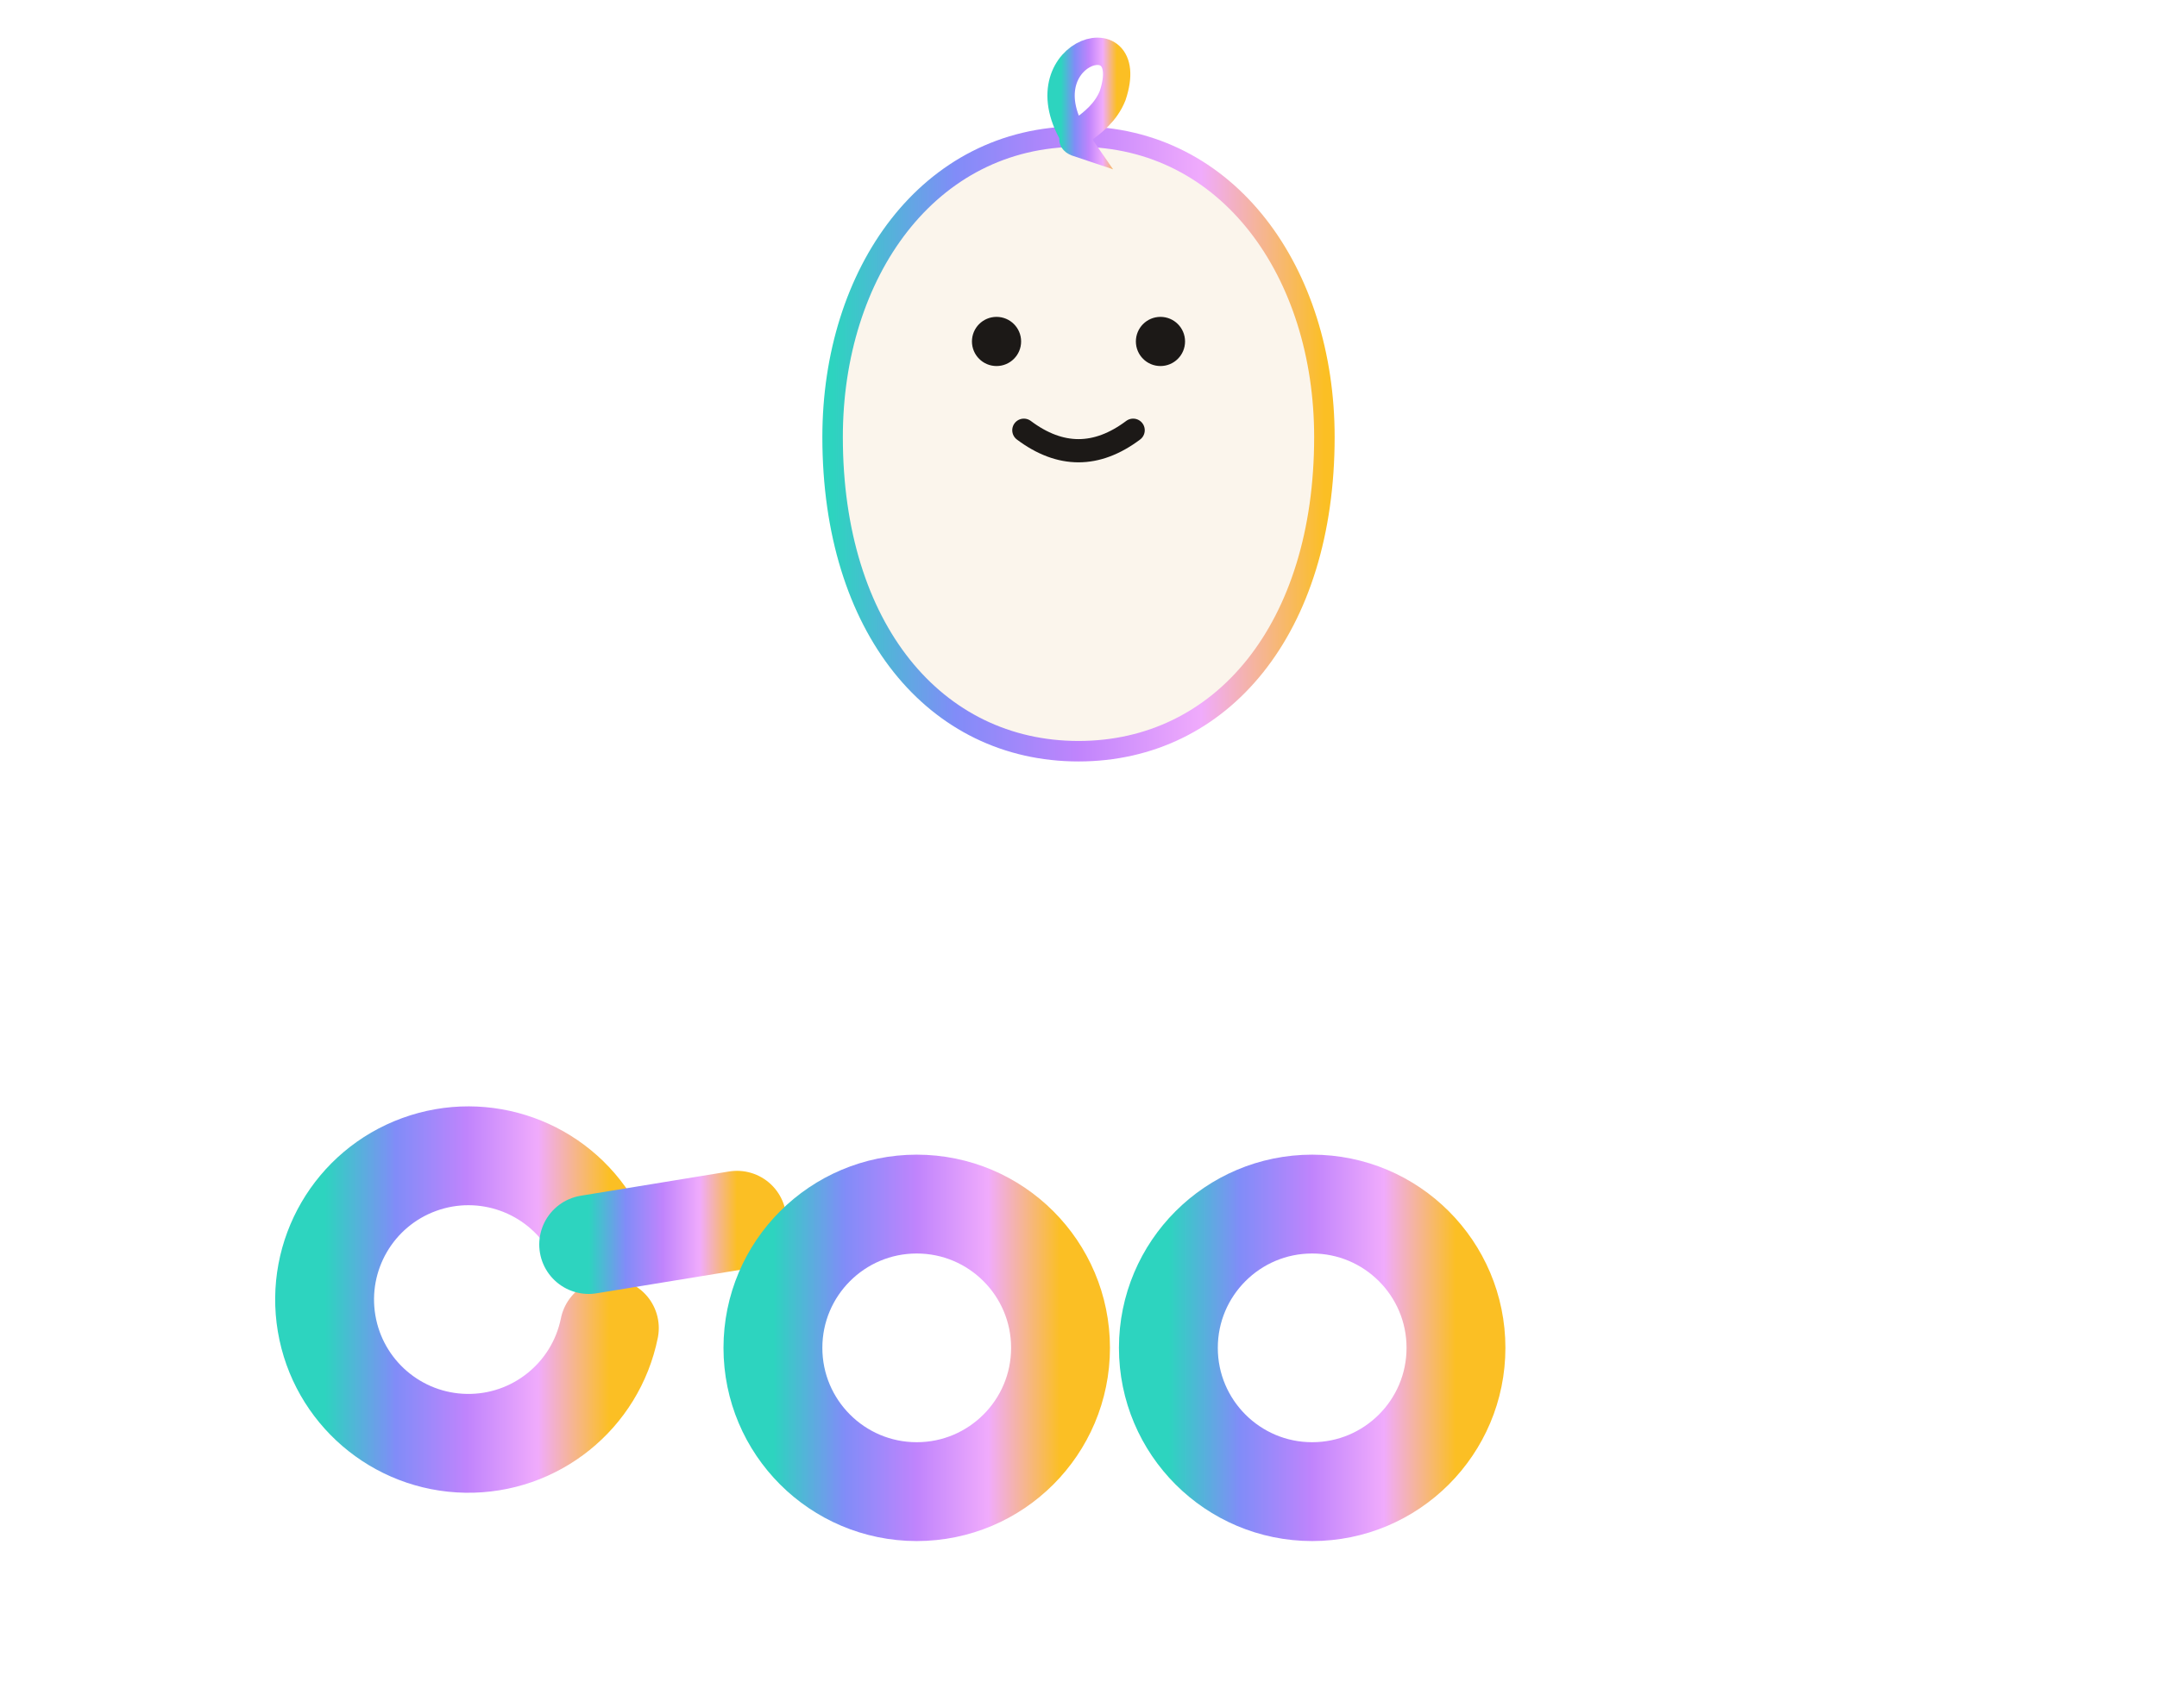
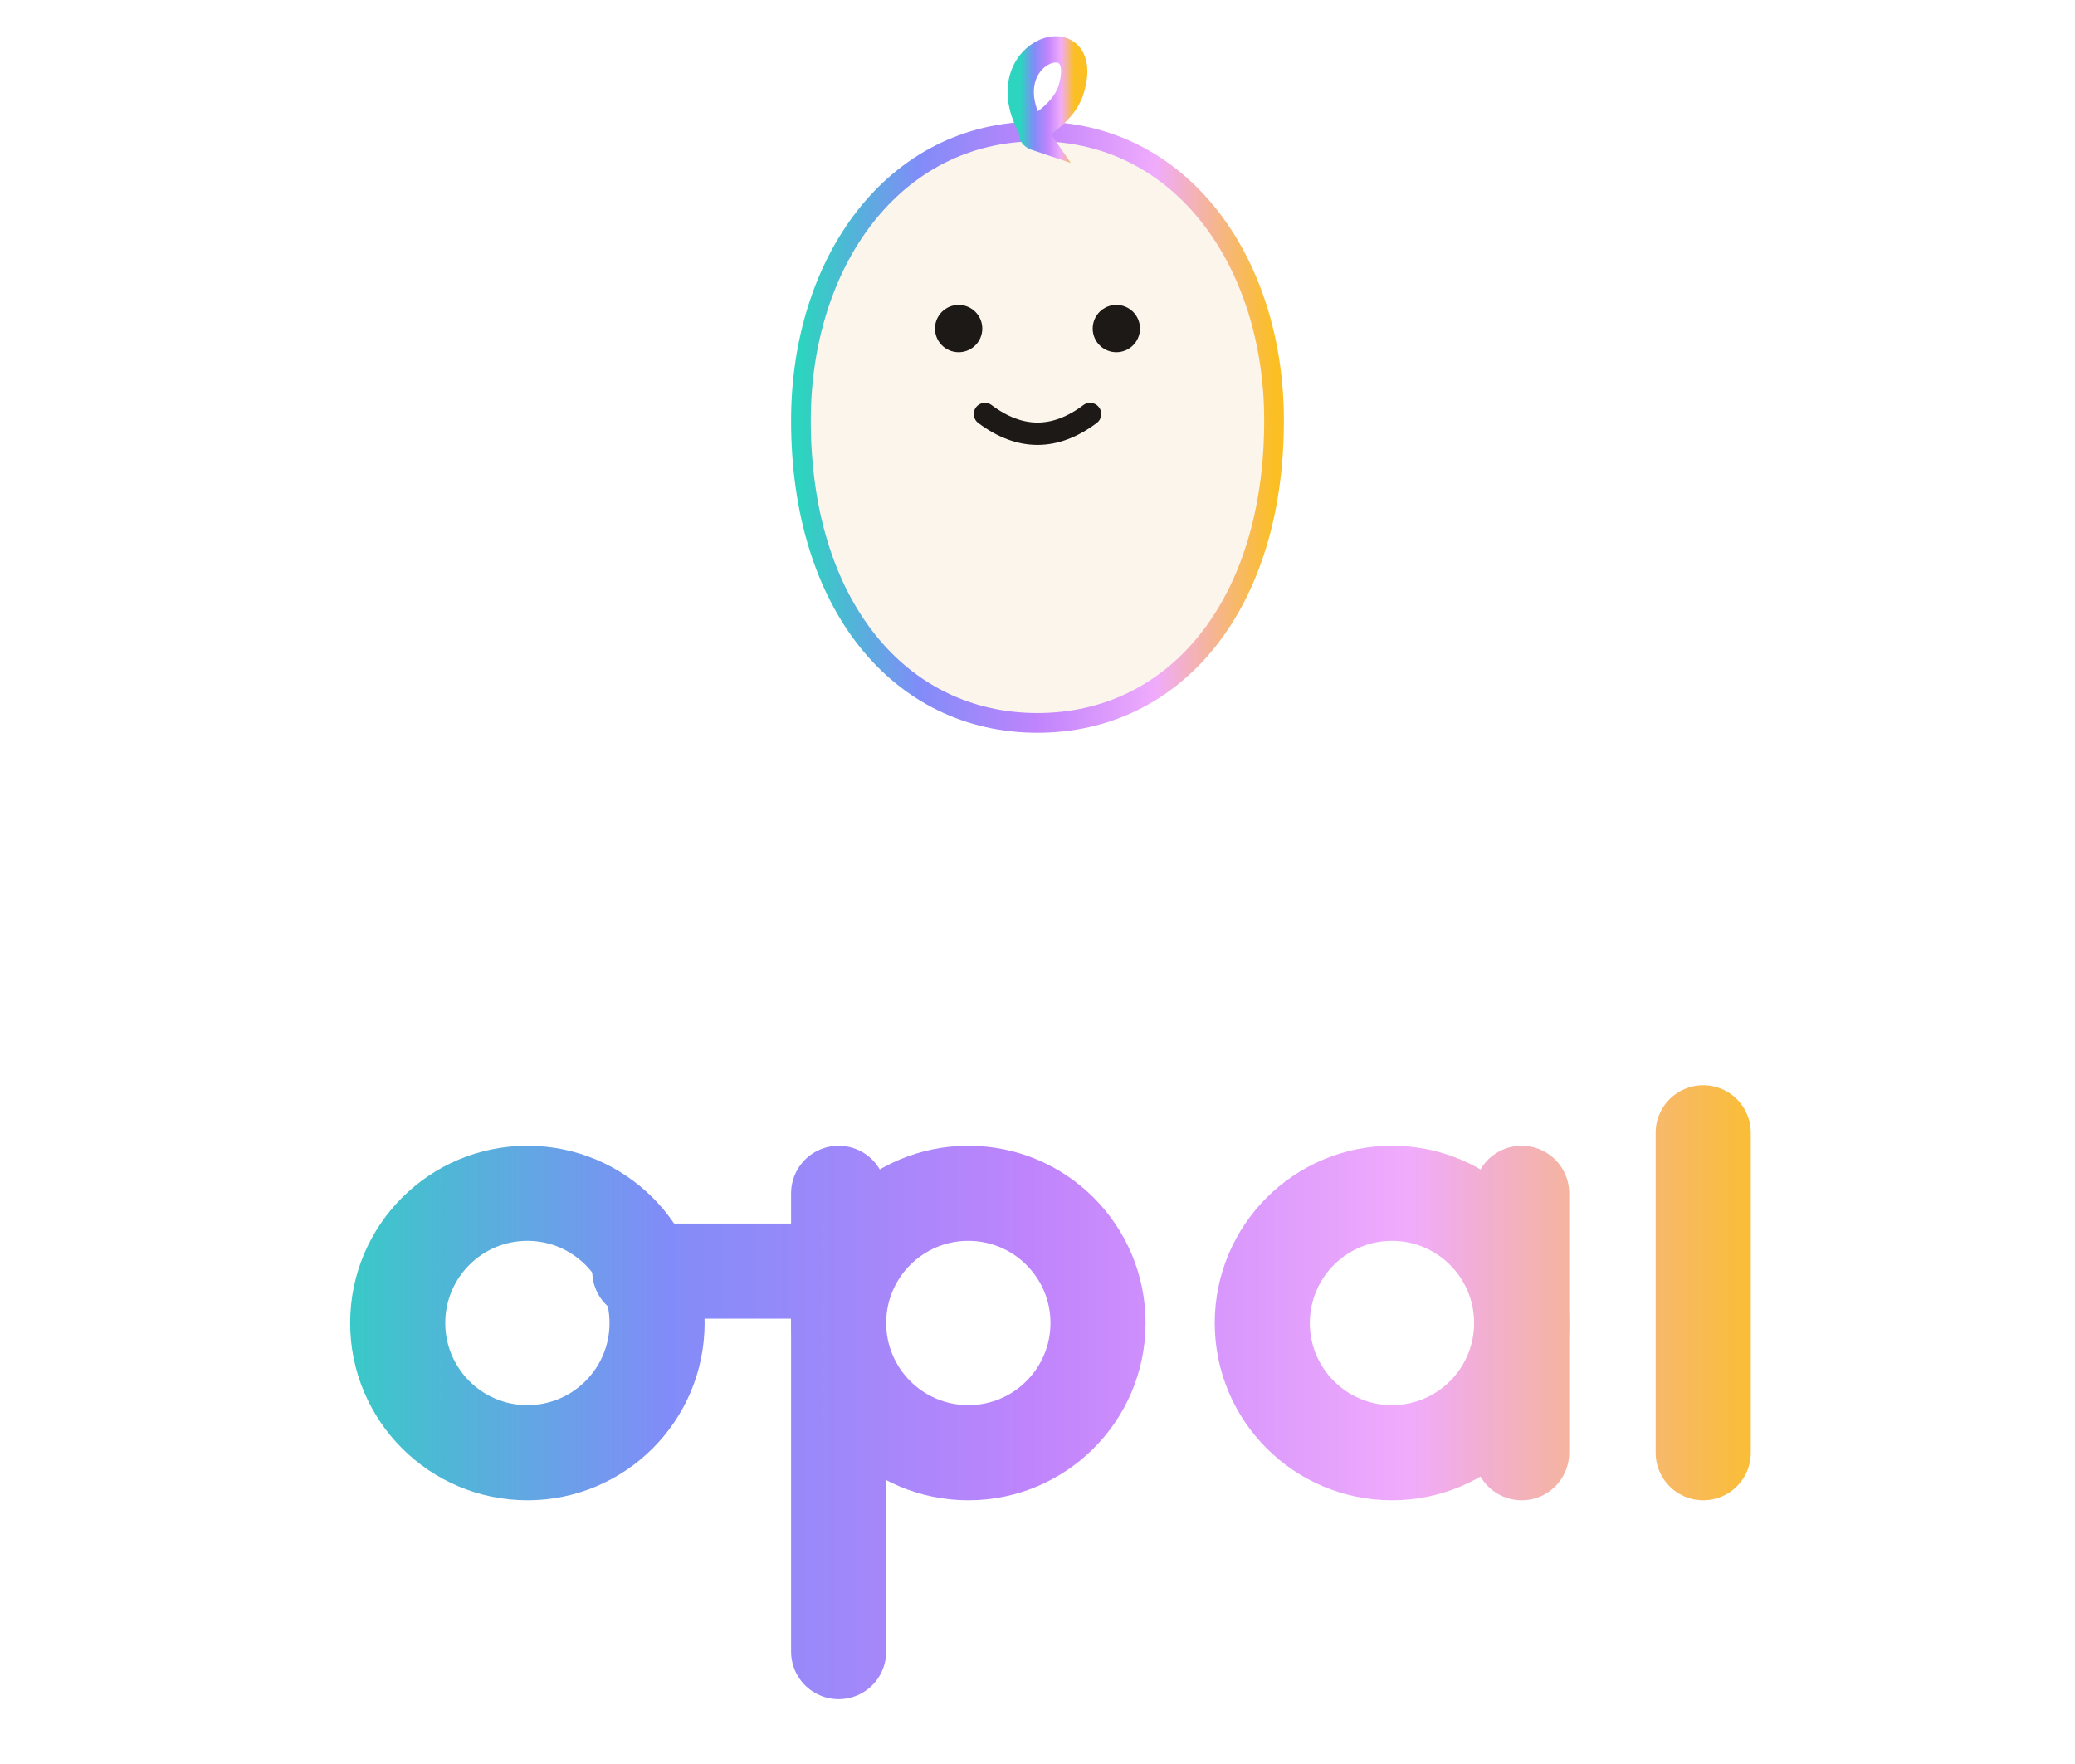
- <svg xmlns="http://www.w3.org/2000/svg" viewBox="0 0 240 190" role="img" aria-label="Opal Graph">
+ <svg xmlns="http://www.w3.org/2000/svg" viewBox="0 0 240 204" role="img" aria-label="Opal Graph">
  <defs>
    <linearGradient id="cur" x1="0" y1="0" x2="1" y2="0">
+       <stop offset="0" stop-color="#2DD4BF" />
+       <stop offset="0.25" stop-color="#818CF8" />
+       <stop offset="0.5" stop-color="#C084FC" />
+       <stop offset="0.75" stop-color="#F0ABFC" />
+       <stop offset="1" stop-color="#FBBF24" />
+     </linearGradient>
+     <linearGradient id="curw" gradientUnits="userSpaceOnUse" x1="0" y1="0" x2="172" y2="0">
      <stop offset="0" stop-color="#2DD4BF" />
      <stop offset="0.25" stop-color="#818CF8" />
      <stop offset="0.5" stop-color="#C084FC" />
      <stop offset="0.75" stop-color="#F0ABFC" />
      <stop offset="1" stop-color="#FBBF24" />
    </linearGradient>
  </defs>
  <g transform="translate(82,0) scale(0.76)">
    <path d="M50 20 C72 20 86 40 86 64 C86 92 71 110 50 110 C29 110 14 92 14 64 C14 40 28 20 50 20 Z" fill="#FBF5EC" />
    <path d="M50 20 C72 20 86 40 86 64 C86 92 71 110 50 110 C29 110 14 92 14 64 C14 40 28 20 50 20 Z" fill="none" stroke="url(#cur)" stroke-width="3" />
    <path d="M50 21 C41 8 59 2 55 14 C53 19 47 20 50 21 Z" fill="none" stroke="url(#cur)" stroke-width="4" stroke-linecap="round" />
    <circle cx="38" cy="50" r="3.6" fill="#1C1917" />
    <circle cx="62" cy="50" r="3.6" fill="#1C1917" />
    <path d="M42 63 Q50 69 58 63" fill="none" stroke="#1C1917" stroke-width="3.4" stroke-linecap="round" />
  </g>
-   <g transform="translate(22,108)">
-     <g fill="none" stroke="url(#cur)" stroke-width="11" stroke-linecap="round">
-       <path d="M 43.9 28.5 A 16 16 0 1 0 45.8 39.8" />
-       <path d="M 43.5 30.5 L 60 27.8" />
-       <path d="M 64 27 L 64 74" />
-       <circle cx="80" cy="42" r="16" />
-       <circle cx="124" cy="42" r="16" />
-       <path d="M 140 27 L 140 58" />
-       <path d="M 168 14 L 168 58" />
+   <g transform="translate(34,110)">
+     <g fill="none" stroke="url(#curw)" stroke-width="11" stroke-linecap="round">
+       <path d="M40 37 H63" />
+       <circle cx="27" cy="43" r="15" />
+       <path d="M63 28 V81" />
+       <circle cx="78" cy="43" r="15" />
+       <circle cx="127" cy="43" r="15" />
+       <path d="M142 28 V58" />
+       <path d="M163 21 V58" />
    </g>
  </g>
</svg>
